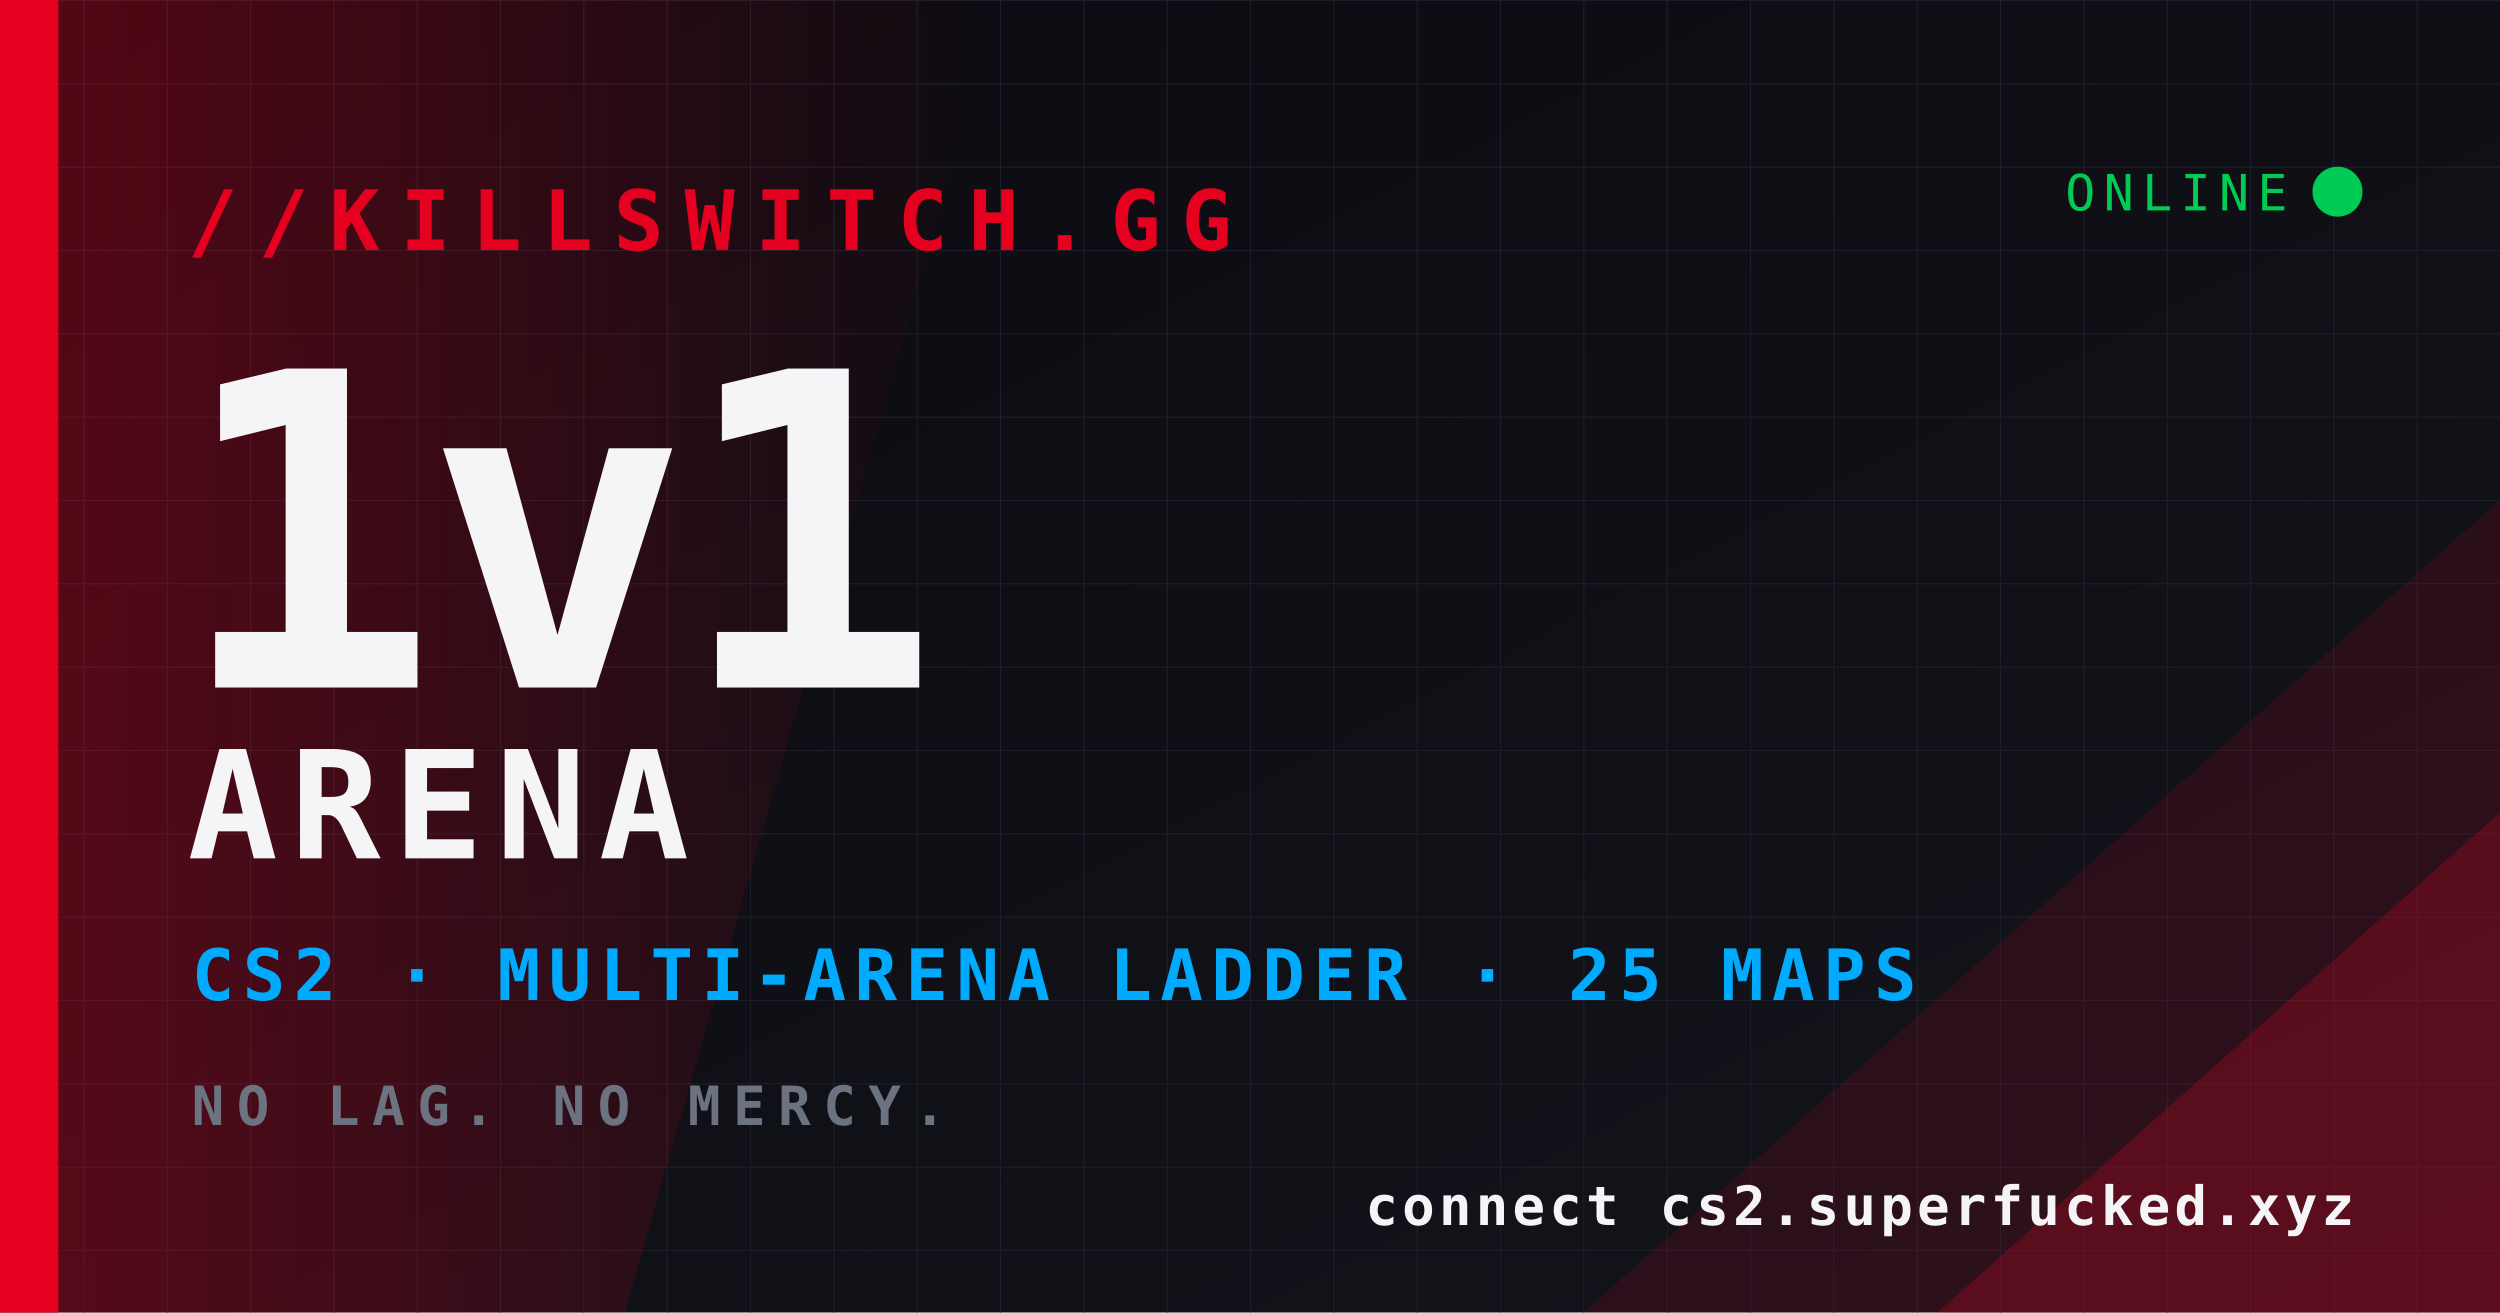
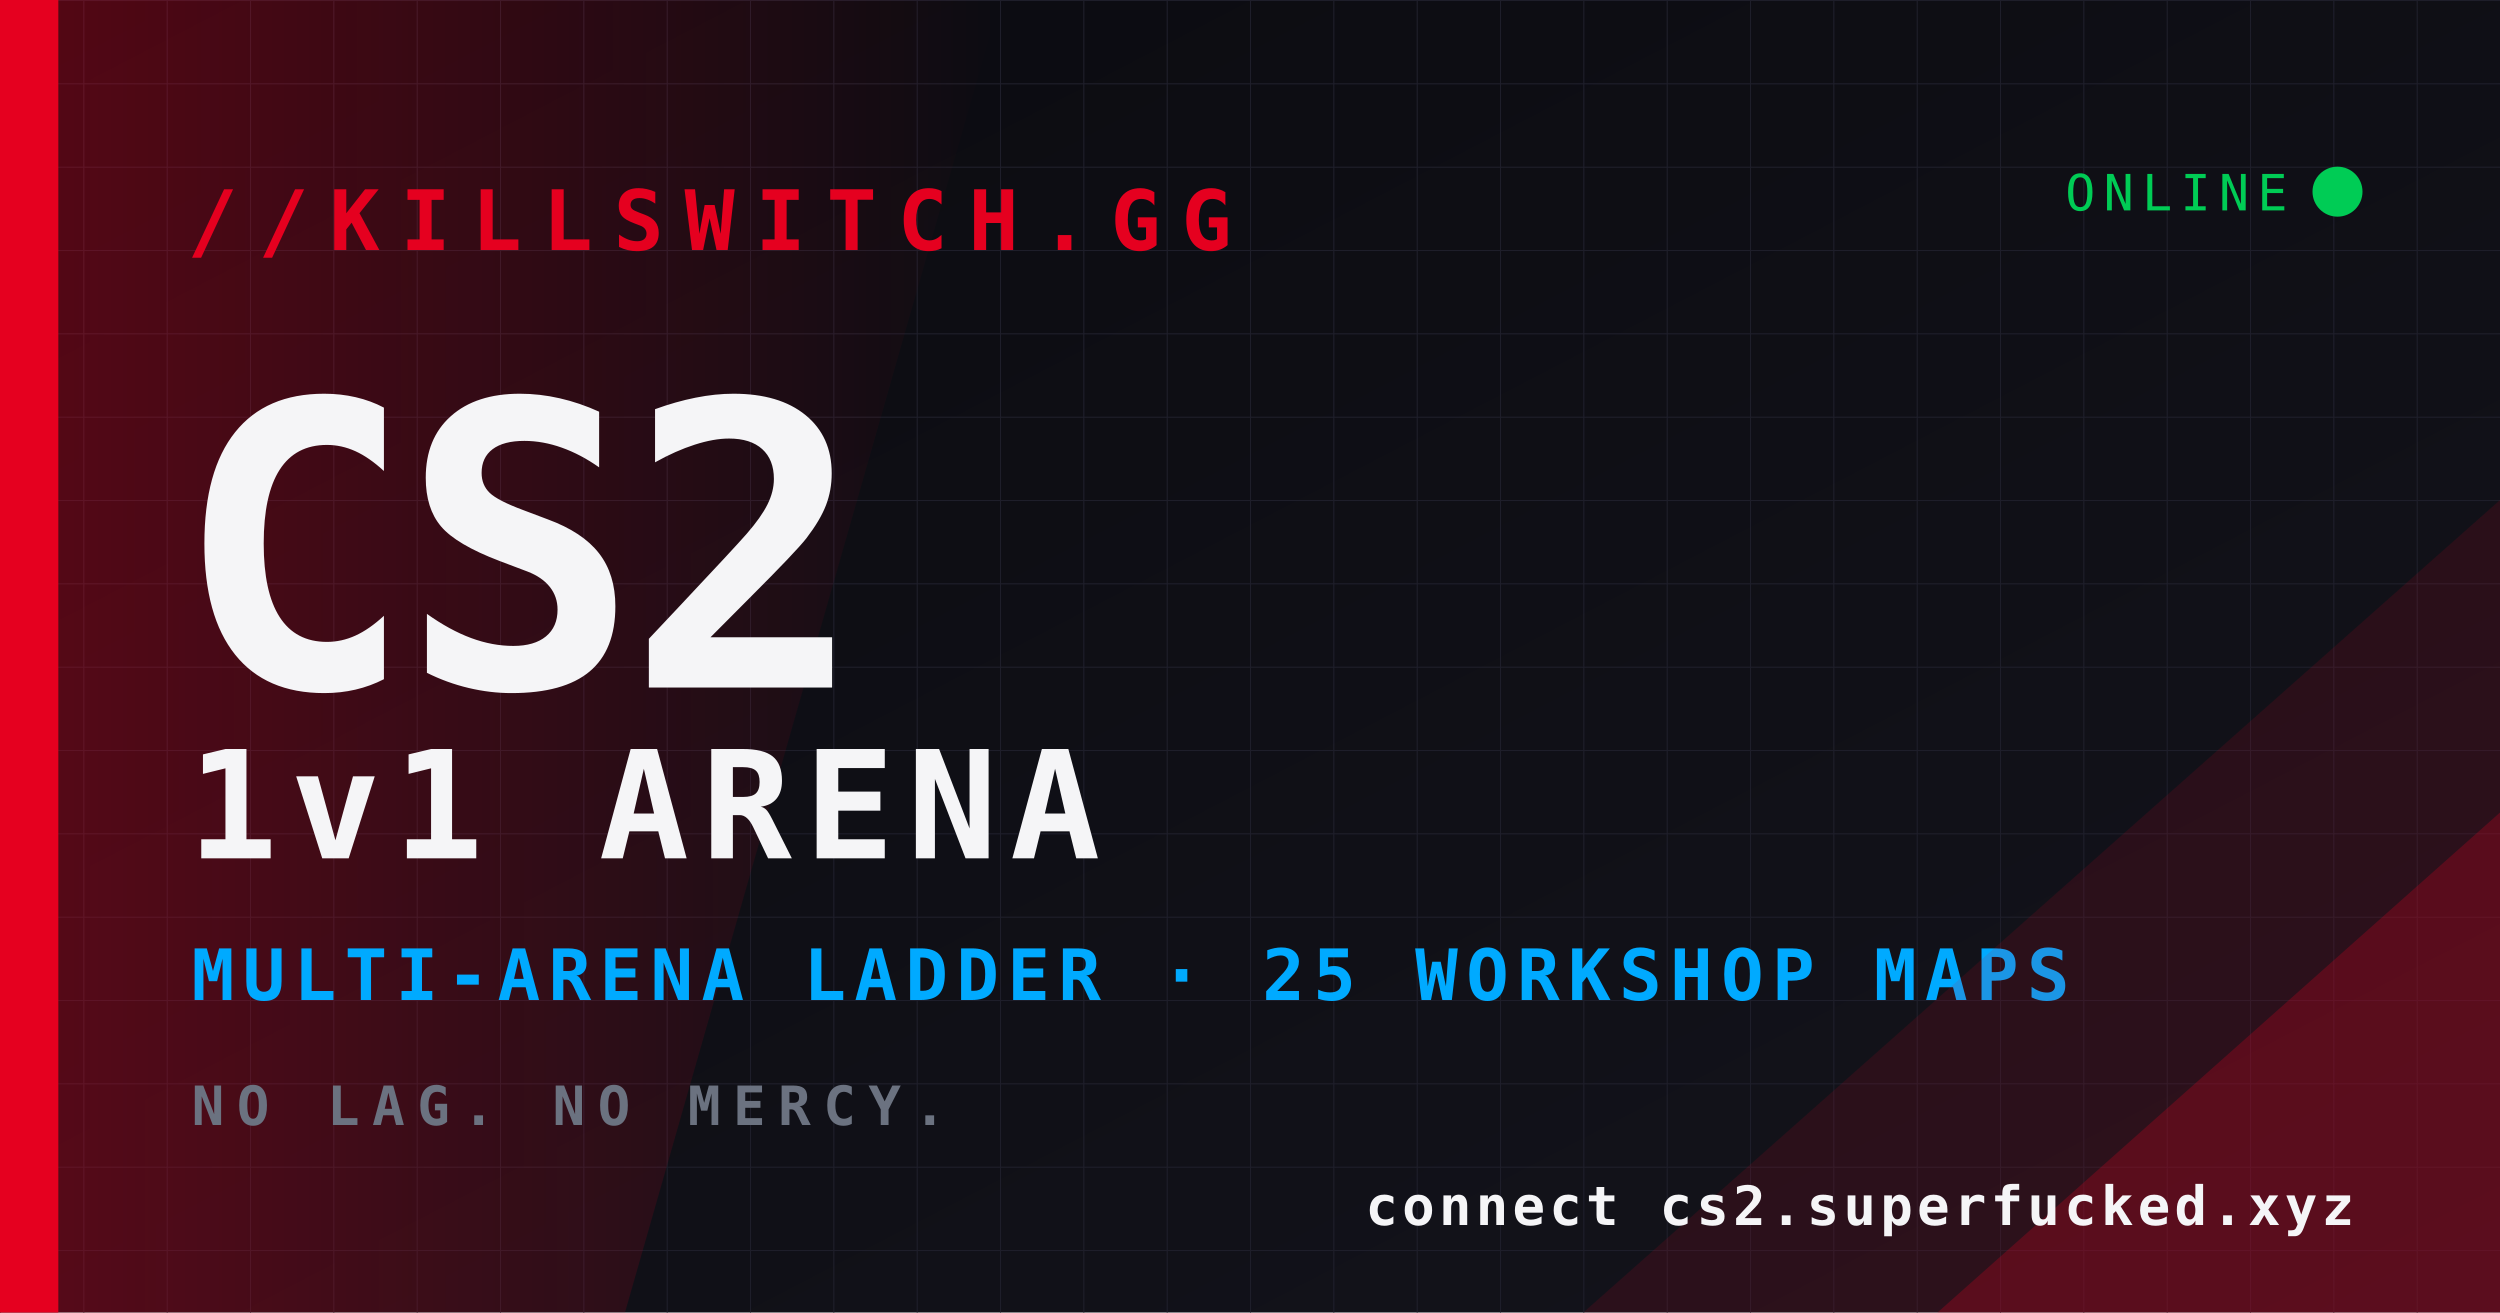
<svg xmlns="http://www.w3.org/2000/svg" width="1200" height="630" viewBox="0 0 1200 630">
  <defs>
    <linearGradient id="bg" x1="0" y1="0" x2="1" y2="1">
      <stop offset="0" stop-color="#0A0A0F" />
      <stop offset="1" stop-color="#14141C" />
    </linearGradient>
    <pattern id="grid" width="40" height="40" patternUnits="userSpaceOnUse">
      <path d="M40 0H0V40" fill="none" stroke="#1E1E2A" stroke-width="1" />
    </pattern>
    <linearGradient id="glow" x1="0" y1="0" x2="1" y2="0">
      <stop offset="0" stop-color="#E5001F" stop-opacity="0.35" />
      <stop offset="1" stop-color="#E5001F" stop-opacity="0" />
    </linearGradient>
  </defs>
  <rect width="1200" height="630" fill="url(#bg)" />
  <rect width="1200" height="630" fill="url(#grid)" />
  <polygon points="0,0 480,0 300,630 0,630" fill="url(#glow)" />
  <polygon points="0,0 28,0 28,630 0,630" fill="#E5001F" />
  <g font-family="JetBrainsMono Nerd Font, JetBrains Mono, monospace" font-weight="bold">
    <text x="90" y="120" font-size="40" fill="#E5001F" letter-spacing="10">//KILLSWITCH.GG</text>
-     <text x="84" y="330" font-size="210" fill="#F5F5F7" letter-spacing="-6">1v1</text>
-     <text x="90" y="412" font-size="72" fill="#F5F5F7" letter-spacing="6">ARENA</text>
-     <text x="92" y="480" font-size="34" fill="#00AAFF" letter-spacing="4">CS2 · MULTI-ARENA LADDER · 25 MAPS</text>
+     <text x="84" y="330" font-size="190" fill="#F5F5F7" letter-spacing="-6">CS2</text>
+     <text x="90" y="412" font-size="72" fill="#F5F5F7" letter-spacing="6">1v1 ARENA</text>
+     <text x="92" y="480" font-size="34" fill="#00AAFF" letter-spacing="4">MULTI-ARENA LADDER · 25 WORKSHOP MAPS</text>
    <text x="92" y="540" font-size="26" fill="#6B7280" letter-spacing="6">NO LAG. NO MERCY.</text>
  </g>
  <circle cx="1122" cy="92" r="12" fill="#00CC55" />
  <text x="1098" y="101" font-family="JetBrainsMono Nerd Font, monospace" font-size="24" fill="#00CC55" text-anchor="end" letter-spacing="4">ONLINE</text>
  <path d="M760 630 L1200 240 L1200 630 Z" fill="#E5001F" opacity="0.12" />
  <path d="M930 630 L1200 390 L1200 630 Z" fill="#E5001F" opacity="0.25" />
  <g font-family="JetBrainsMono Nerd Font, monospace" font-size="26" fill="#F5F5F7" font-weight="bold" text-anchor="end">
    <text x="1130" y="588" letter-spacing="2">connect cs2.superfucked.xyz</text>
  </g>
</svg>
